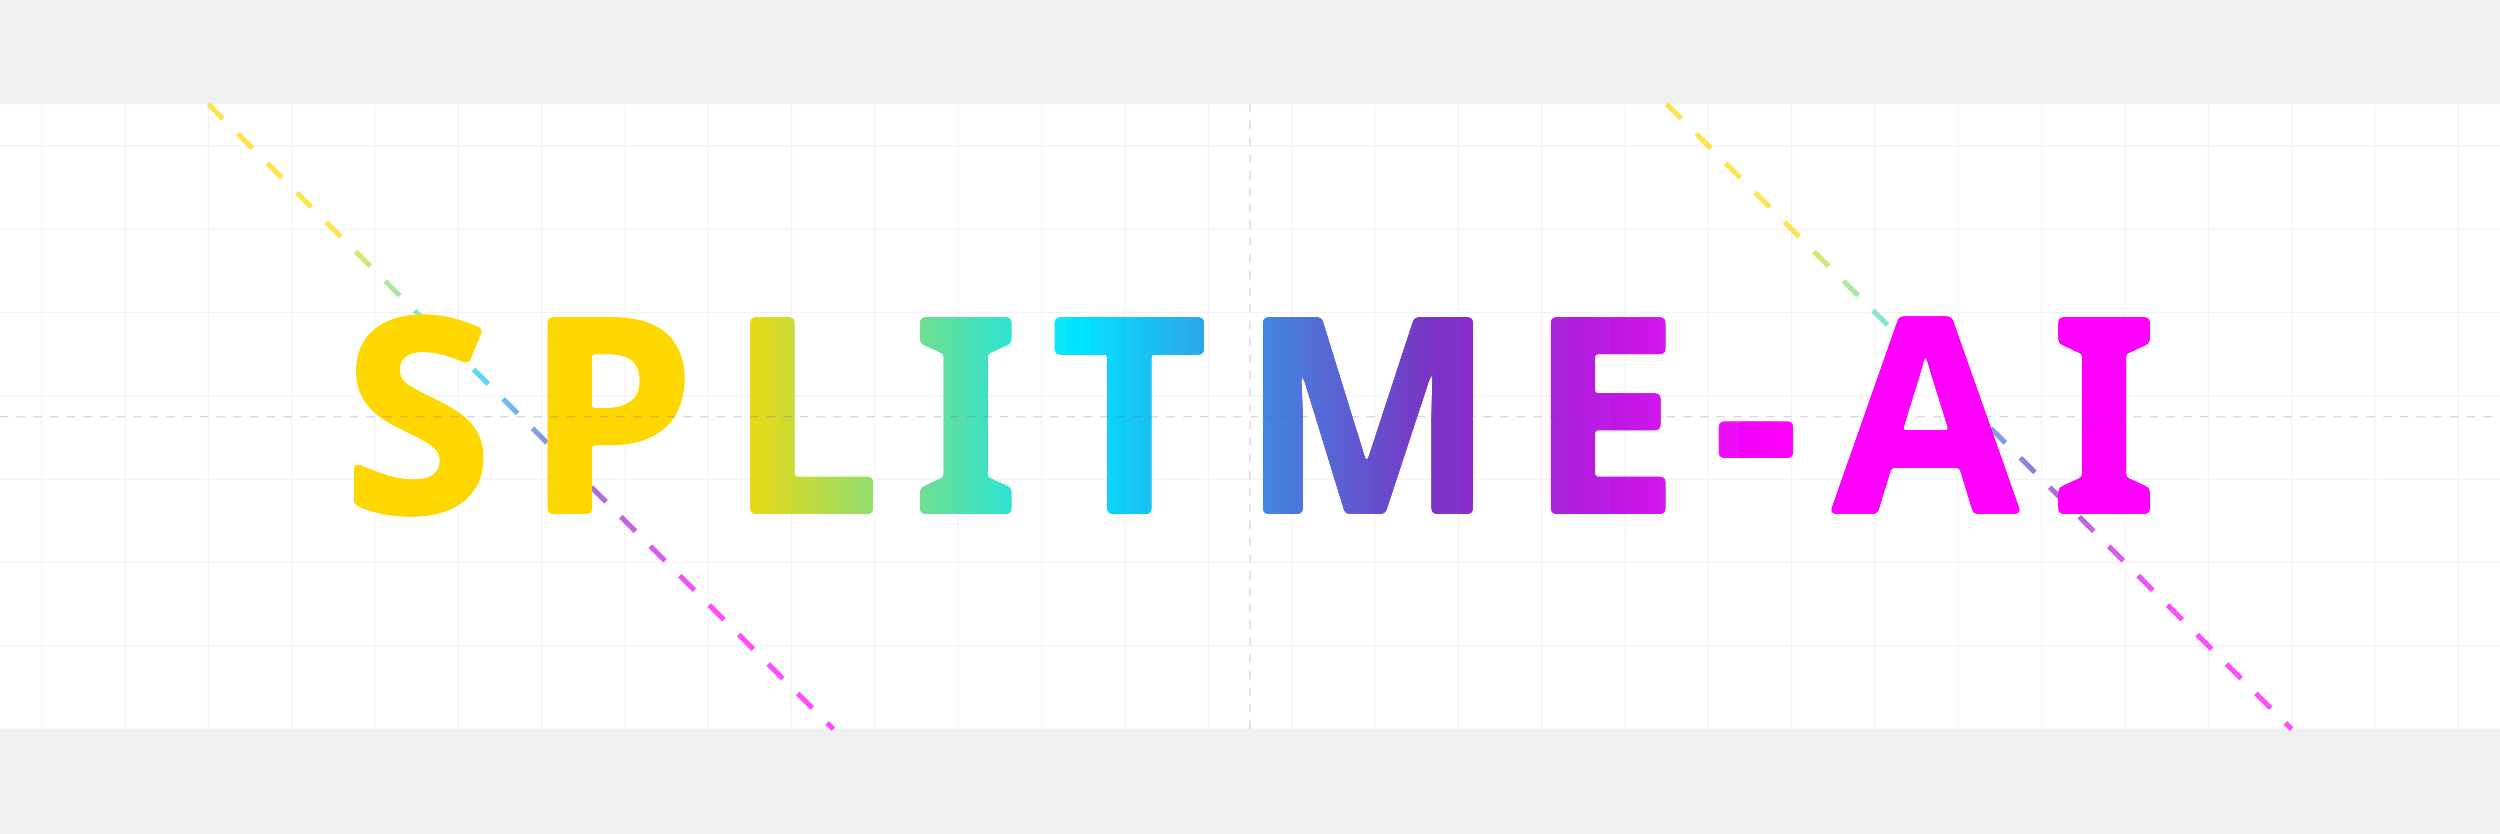
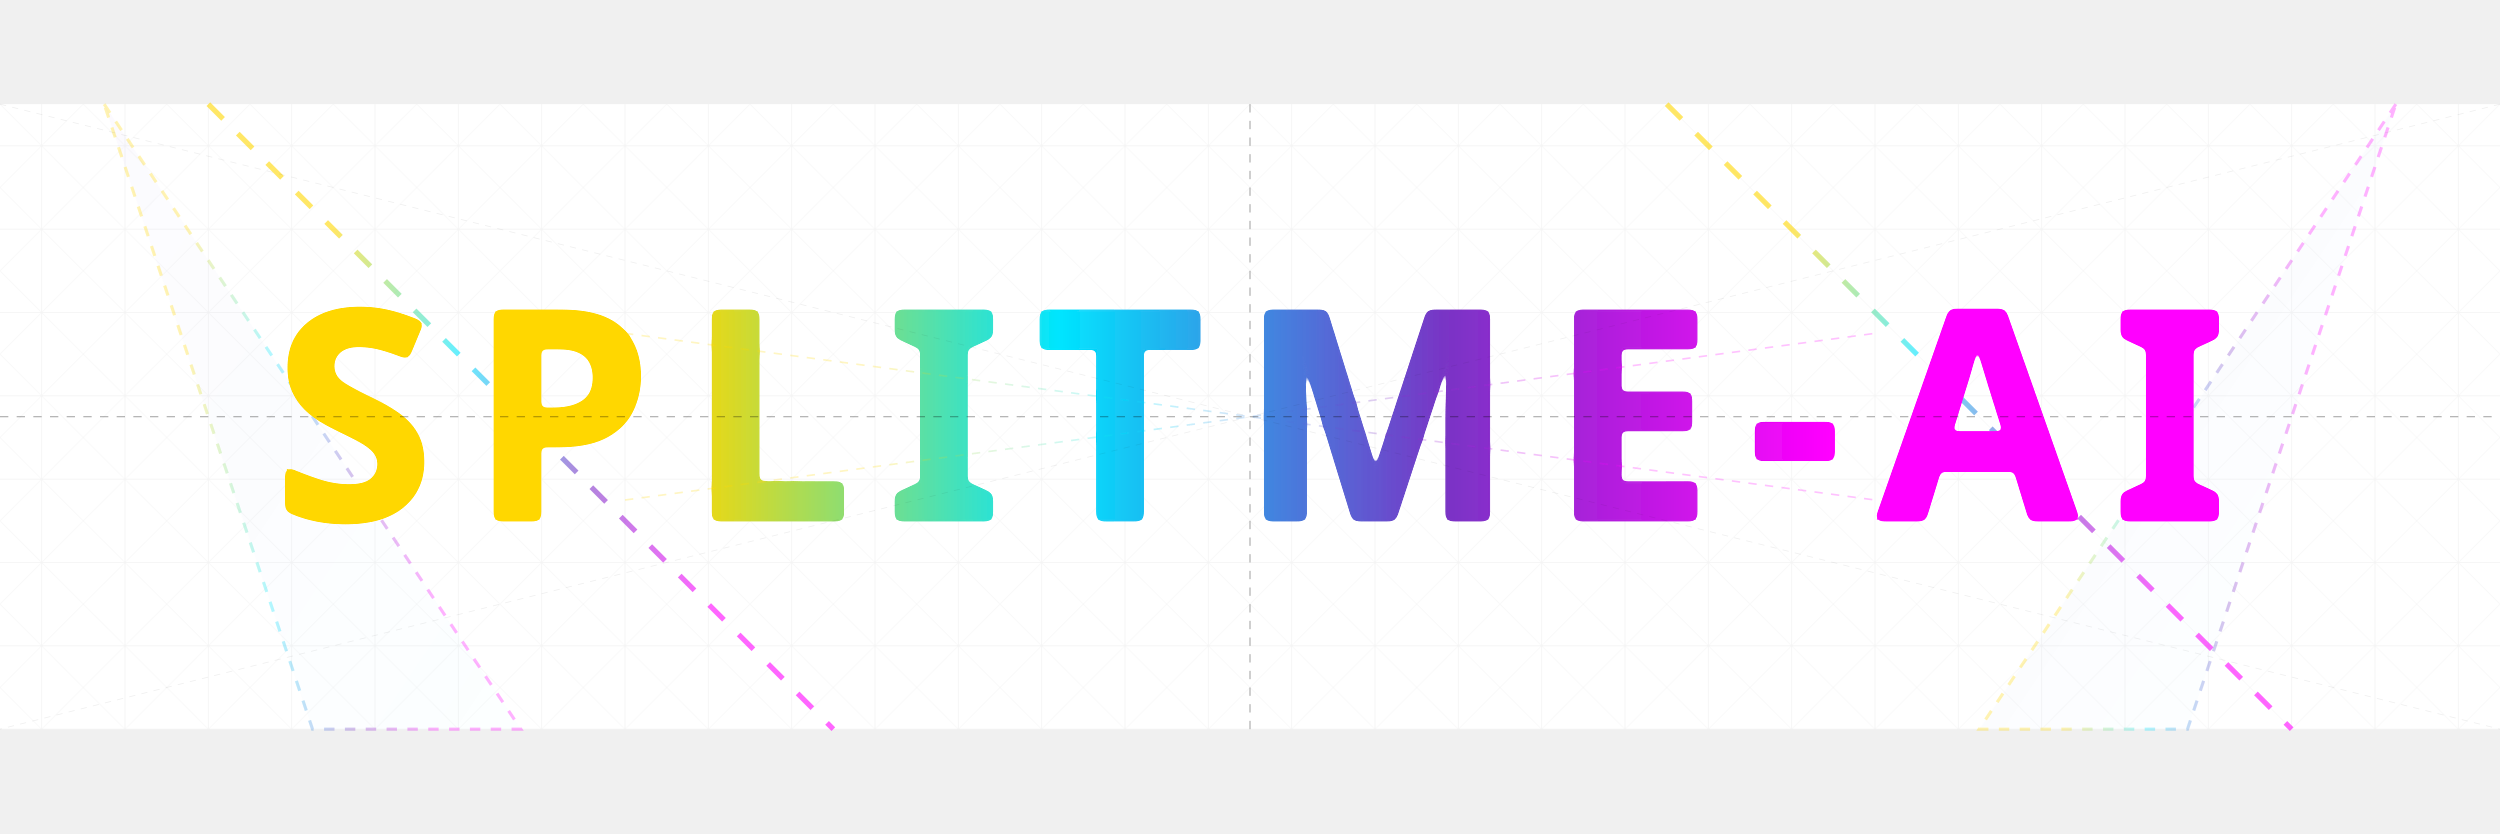
<svg xmlns="http://www.w3.org/2000/svg" viewBox="0 0 1200 300" width="900" height="300">
  <defs>
    <linearGradient id="sliceGradientLight" x1="0%" y1="0%" x2="100%" y2="0%">
      <stop offset="20%" style="stop-color:#FFD700" />
      <stop offset="40%" style="stop-color:#00E5FF" />
      <stop offset="60%" style="stop-color:#7934C5" />
      <stop offset="80%" style="stop-color:#FF00FF" />
    </linearGradient>
-     <linearGradient id="accentGradientLight" x1="0%" y1="0%" x2="100%" y2="0%">
-       <stop offset="0%" style="stop-color:#7934C5;stop-opacity:0.3" />
-       <stop offset="100%" style="stop-color:#00E5FF;stop-opacity:0.3" />
-     </linearGradient>
    <pattern id="slicePatternLight" x="0" y="0" width="40" height="40" patternUnits="userSpaceOnUse">
-       <path d="M0,20 L40,20 M20,0 L20,40" stroke="#7934C5" stroke-width="0.5" opacity="0.08" />
+       <path d="M0,20 L40,20 M20,0 L20,40 M0,0 L40,40 M40,0 L0,40" stroke="#000000" stroke-width="0.4" opacity="0.03" />
+       <path d="M20,0 L20,40 M0,20 L40,20" stroke="#000000" stroke-width="0.3" opacity="0.02" />
    </pattern>
-     <filter id="precisionGlowLight" x="-20%" y="-20%" width="140%" height="140%">
-       <feGaussianBlur in="SourceGraphic" stdDeviation="1" result="blur" />
-       <feColorMatrix in="blur" mode="matrix" values="1 0 0 0 0  0 1 0 0 0  0 0 1 0 0  0 0 0 12 -2" result="glow" />
+     <filter id="precisionGlowLight" x="-50%" y="-50%" width="200%" height="200%">
+       <feGaussianBlur in="SourceGraphic" stdDeviation="1.5" result="blur" />
+       <feColorMatrix in="blur" type="matrix" values="1 0 0 0 0  0 1 0 0 0  0 0 1 0 0  0 0 0 12 -3" result="glow" />
      <feMerge>
        <feMergeNode in="glow" />
        <feMergeNode in="SourceGraphic" />
      </feMerge>
    </filter>
+     <linearGradient id="geometricAccentGradientLight" x1="0%" y1="0%" x2="100%" y2="100%">
+       <stop offset="0%" style="stop-color:#7934C5;stop-opacity:0.2" />
+       <stop offset="100%" style="stop-color:#00E5FF;stop-opacity:0.1" />
+     </linearGradient>
  </defs>
-   <rect width="1200" height="300" fill="#ffffff" />
+   <rect width="1200" height="300" fill="#FFFFFF" />
  <rect width="1200" height="300" fill="url(#slicePatternLight)" />
-   <g opacity="0.7">
+   <g opacity="0.6">
    <path d="M100,0 L400,300" stroke="url(#sliceGradientLight)" stroke-width="2.5" stroke-dasharray="10 10" fill="none" />
    <path d="M800,0 L1100,300" stroke="url(#sliceGradientLight)" stroke-width="2.5" stroke-dasharray="10 10" fill="none" />
+     <path d="M50,0 L250,300 L150,300 Z" fill="url(#geometricAccentGradientLight)" opacity="0.2" />
+     <path d="M1150,0 L950,300 L1050,300 Z" fill="url(#geometricAccentGradientLight)" opacity="0.2" />
+     <path d="M50,0 L250,300 L150,300 Z" fill="none" stroke="url(#sliceGradientLight)" stroke-width="1.5" stroke-dasharray="5 5" opacity="0.5" />
+     <path d="M1150,0 L950,300 L1050,300 Z" fill="none" stroke="url(#sliceGradientLight)" stroke-width="1.5" stroke-dasharray="5 5" opacity="0.5" />
  </g>
  <g transform="translate(600, 150)" filter="url(#precisionGlowLight)">
-     <text font-family="'JetBrains Mono', sans-serif" font-size="130" font-weight="650" fill="url(#sliceGradientLight)" text-anchor="middle" dominant-baseline="middle" letter-spacing="0.12em">
+     <text font-family="'JetBrains Mono', sans-serif" font-size="140" font-weight="700" fill="url(#sliceGradientLight)" text-anchor="middle" dominant-baseline="middle" letter-spacing="0.12em">
            SPLITME-AI
        </text>
    <g opacity="0.6">
      <line x1="-300" y1="40" x2="300" y2="40" stroke="url(#sliceGradientLight)" stroke-width="1.2" stroke-dasharray="6 6" />
      <line x1="-300" y1="-40" x2="300" y2="-40" stroke="url(#sliceGradientLight)" stroke-width="1.2" stroke-dasharray="6 6" />
+       <line x1="-300" y1="-40" x2="300" y2="40" stroke="url(#sliceGradientLight)" stroke-width="0.8" stroke-dasharray="4 4" opacity="0.4" />
+       <line x1="-300" y1="40" x2="300" y2="-40" stroke="url(#sliceGradientLight)" stroke-width="0.8" stroke-dasharray="4 4" opacity="0.4" />
    </g>
  </g>
-   <g>
-     <path d="M0,150 L1200,150" stroke="#7934C5" stroke-width="0.6" stroke-dasharray="4 4" opacity="0.25" />
-     <path d="M600,0 L600,300" stroke="#7934C5" stroke-width="0.6" stroke-dasharray="4 4" opacity="0.25" />
+   <g opacity="0.3">
+     <path d="M0,150 L1200,150" stroke="#000000" stroke-width="0.6" stroke-dasharray="4 4" />
+     <path d="M600,0 L600,300" stroke="#000000" stroke-width="0.6" stroke-dasharray="4 4" />
+     <path d="M0,0 L1200,300" stroke="#000000" stroke-width="0.4" stroke-dasharray="3 3" opacity="0.2" />
+     <path d="M1200,0 L0,300" stroke="#000000" stroke-width="0.4" stroke-dasharray="3 3" opacity="0.2" />
  </g>
</svg>
